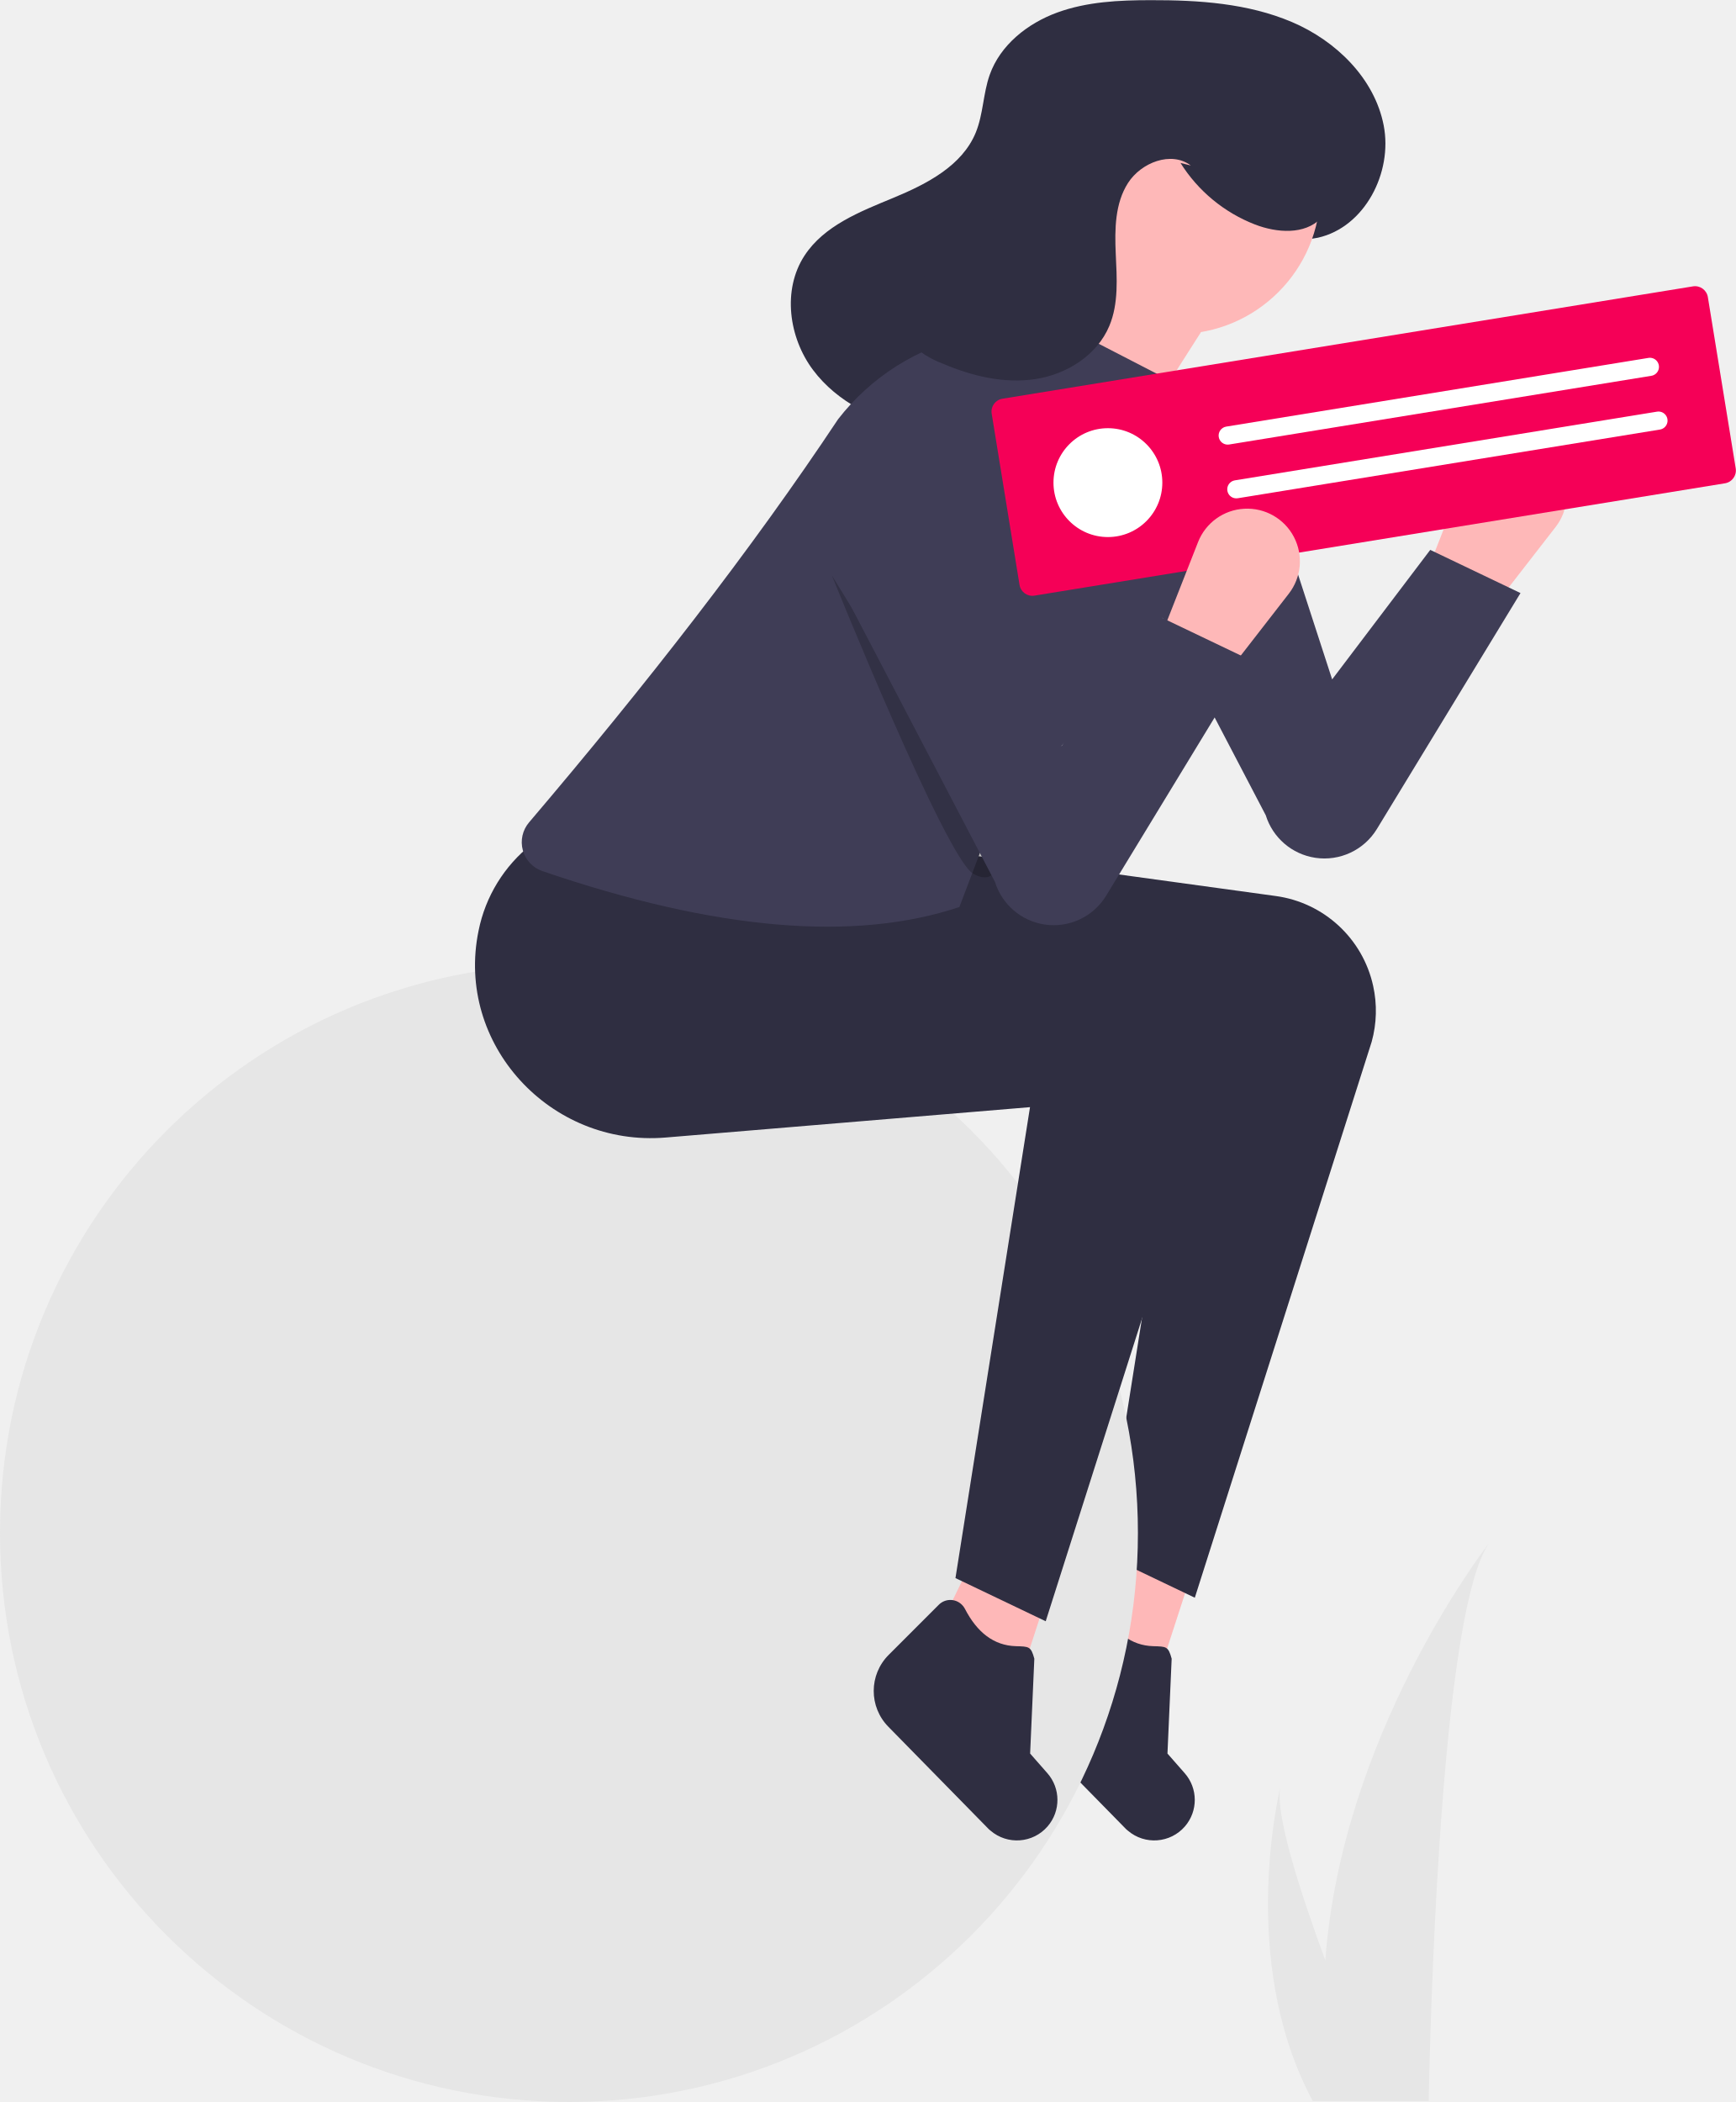
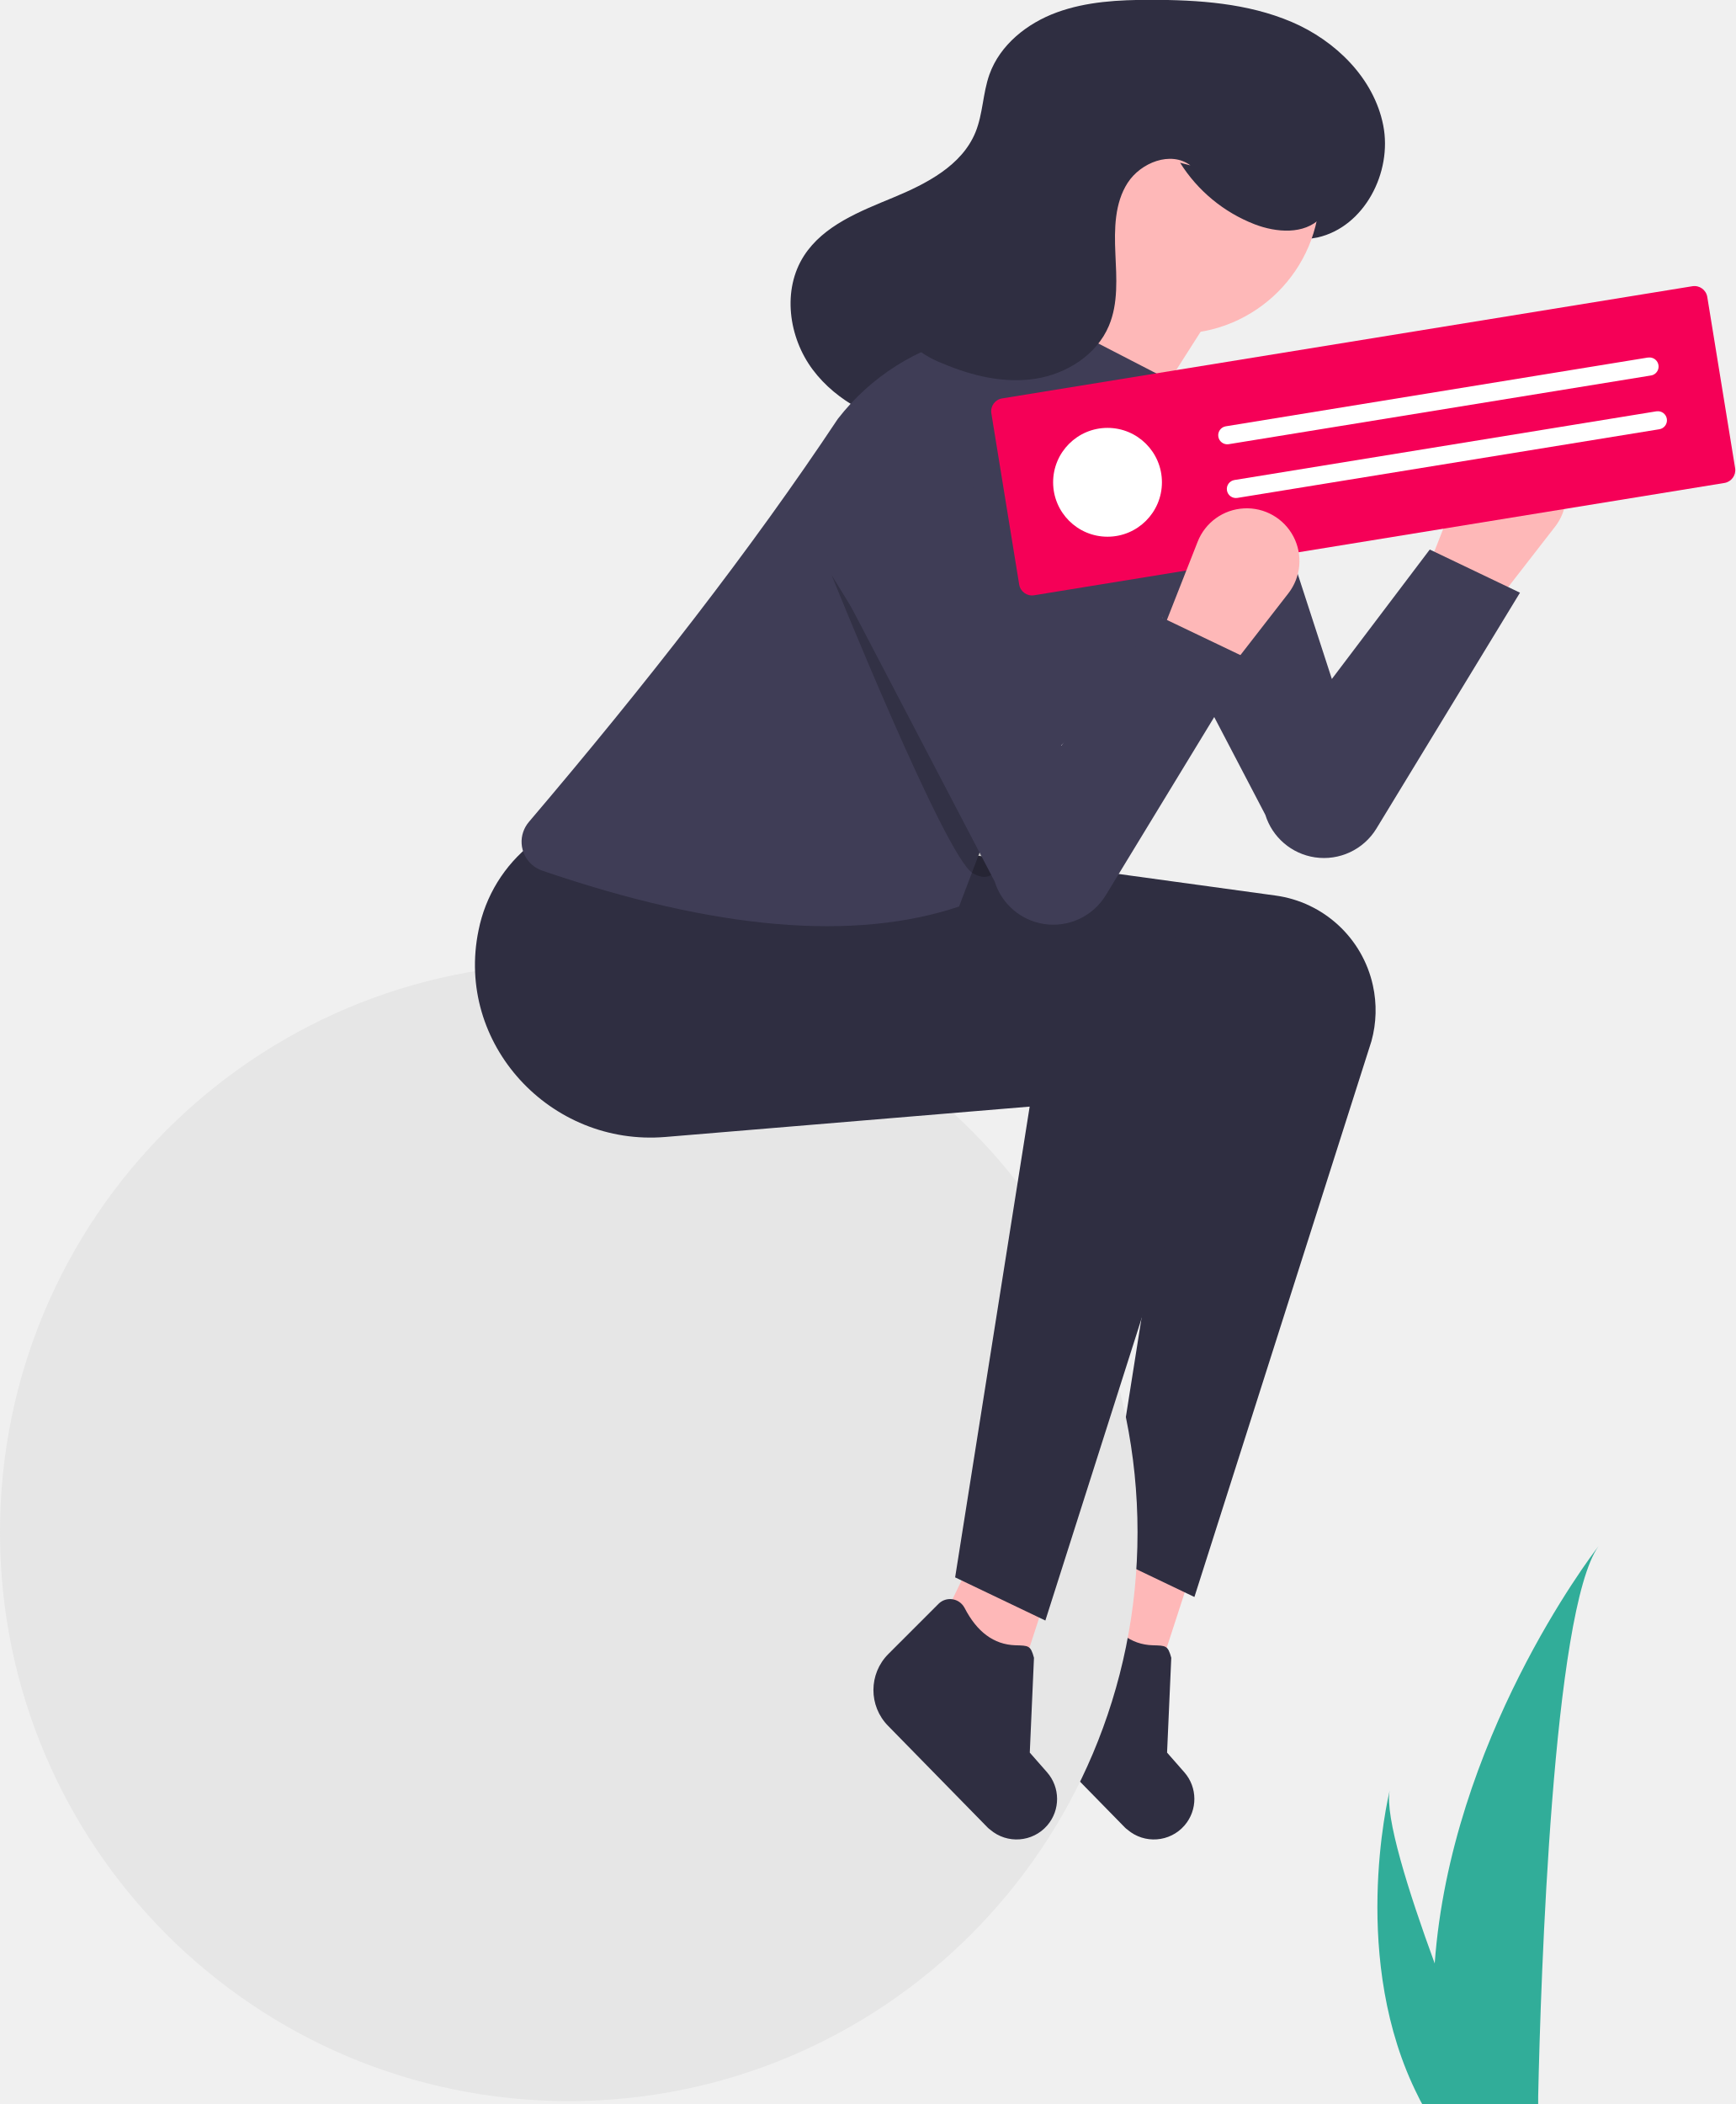
- <svg xmlns="http://www.w3.org/2000/svg" id="ae61722e-c8df-4f74-981e-cb59bb83fec6" viewBox="0 0 442.39 535.62">
+ <svg xmlns="http://www.w3.org/2000/svg" id="ae61722e-c8df-4f74-981e-cb59bb83fec6" viewBox="0 0 442.39 536.32">
  <defs>
    <style>
      .cls-1 {
        fill: #feb8b8;
      }

      .cls-2 {
        fill: #2f2e41;
      }

      .cls-3 {
        fill: #e6e6e6;
      }

      .cls-4 {
        fill: #3f3d56;
      }

      .cls-5 {
        opacity: 0.2;
        isolation: isolate;
      }

      .cls-6 {
        fill: #f50057;
      }

      .cls-7 {
        fill: #fff;
      }
+ 
+       .cls-8 {
+         fill: #31ad99;
+       }
    </style>
  </defs>
-   <path class="cls-1" d="M383.36,223.5l-16-10,9.83-25a13.42,13.42,0,0,1,11.8-8.49h0a13.43,13.43,0,0,1,11.31,21.67Z" transform="translate(-3.86 -67.38)" />
-   <polygon class="cls-1" points="295.33 426.56 273.3 417 285.26 392.4 303.05 402.81 295.33 426.56" />
-   <path class="cls-2" d="M290.64,533.26,265.3,507.42a13,13,0,0,1,.06-18.37l12.76-12.76a4.16,4.16,0,0,1,5.88,0,3.74,3.74,0,0,1,.75,1c3.14,6.1,7.42,9.39,13,9.56,3.32.1,3.85,0,4.71,3.19l-1.07,24.17,4.39,5a10.32,10.32,0,0,1,.07,13.55h0a10.33,10.33,0,0,1-14.56,1.09C291,533.65,290.84,533.46,290.64,533.26Z" transform="translate(-3.86 -67.38)" />
-   <path class="cls-2" d="M308.36,474.5l-23-11,19-120-92.88,7.74c-29.37,2.45-53.61-23.81-47.66-52.68a37.34,37.34,0,0,1,13.54-22.06l92,11L329,295.7a29.5,29.5,0,0,1,24.81,22.9h0a29.5,29.5,0,0,1-.37,14.22Z" transform="translate(-3.86 -67.38)" />
-   <circle class="cls-3" cx="145" cy="390.62" r="145" />
-   <path class="cls-4" d="M368.36,207.5l23,11-36.59,60.11a15.66,15.66,0,0,1-15.7,7.35h0a15.66,15.66,0,0,1-12.63-10.84l-40.87-78.18a20.89,20.89,0,0,1,8.84-28.2,21.56,21.56,0,0,1,2.79-1.21h0a20.91,20.91,0,0,1,26.62,12.85c0,.14.09.28.14.42l19.4,59.7Z" transform="translate(-3.86 -67.38)" />
-   <path class="cls-2" d="M267.77,178.18c7.51,1,15.22-1.44,21.49-5.7s11.22-10.22,15.41-16.53a107.27,107.27,0,0,0,15.08-35,20.56,20.56,0,0,0,20,7c11.92-2.68,19.07-16.59,16.75-28.59S344.35,77.78,333.12,73s-23.75-5.61-36-5.58c-8.06,0-16.27.39-23.84,3.16s-14.5,8.27-17.19,15.86c-1.69,4.77-1.63,10-3.55,14.71-3.48,8.49-12.5,13.12-21,16.64s-17.68,7.08-22.68,14.77c-5.64,8.69-4,20.81,2.2,29.09s16.2,13.09,26.36,15.1,20.63,1.51,31,1" transform="translate(-3.86 -67.38)" />
-   <polygon class="cls-1" points="260.33 426.56 238.3 417 250.26 392.4 268.05 402.81 260.33 426.56" />
-   <path class="cls-2" d="M255.64,533.26,230.3,507.42a13,13,0,0,1,.06-18.37l12.76-12.76a4.16,4.16,0,0,1,5.88,0,3.74,3.74,0,0,1,.75,1c3.14,6.1,7.42,9.39,13,9.56,3.32.1,3.85,0,4.71,3.19l-1.07,24.17,4.39,5a10.32,10.32,0,0,1,.07,13.55h0a10.33,10.33,0,0,1-14.56,1.09C256,533.65,255.84,533.46,255.64,533.26Z" transform="translate(-3.86 -67.38)" />
-   <path class="cls-2" d="M270.36,480.5l-23-11,19-120-92.88,7.74c-29.37,2.45-53.61-23.81-47.66-52.68a37.34,37.34,0,0,1,13.54-22.06l92,11L291,301.7a29.5,29.5,0,0,1,24.81,22.9h0a29.5,29.5,0,0,1-.37,14.22Z" transform="translate(-3.86 -67.38)" />
-   <circle class="cls-1" cx="300" cy="48.62" r="36.5" />
-   <path class="cls-1" d="M278.36,201.5l-15-41c10.65-11.3,13-25.17,9-41l43,24Z" transform="translate(-3.86 -67.38)" />
-   <path class="cls-4" d="M248.36,298.5c-26.7,8.91-62,6-106.3-9.16a7.78,7.78,0,0,1-3.37-12.4c29.86-35.1,56.65-69.47,78.76-102.74A58.17,58.17,0,0,1,251,153l20.38-4.47,31,16,8.12,4.59a16.22,16.22,0,0,1,6.14,22.1c-.14.25-.28.49-.43.73-12.45,30.41-28.68,58.17-56.83,77.58Z" transform="translate(-3.86 -67.38)" />
-   <path class="cls-2" d="M304.71,108.9a39.16,39.16,0,0,0,19,15.69c5.56,2.14,12.62,2.67,16.8-1.58,3-3.09,3.63-7.83,3.2-12.13-1.34-13.42-11.42-25.1-23.94-30.13s-26.95-3.93-39.44,1.16c-11.78,4.8-23,14.64-23.61,27.35-.32,6.51,2,13.68-1.46,19.19-2.63,4.14-7.72,5.82-12.27,7.66s-9.45,4.73-10.38,9.55c-.64,3.28.83,6.7,3.14,9.12a24.67,24.67,0,0,0,8.42,5.28c7.43,3.16,15.6,5.13,23.59,3.91s15.69-6.08,18.81-13.53c2.41-5.73,1.92-12.2,1.64-18.41S288,119.2,291.34,114s11-8.21,16-4.45" transform="translate(-3.86 -67.38)" />
-   <path class="cls-5" d="M215.86,214s29,72,36,76,7-6,7-6Z" transform="translate(-3.86 -67.38)" />
-   <path class="cls-6" d="M443.48,190.53l-176,28.63a3.31,3.31,0,0,1-3.79-2.73l-7.1-43.66a3.31,3.31,0,0,1,2.73-3.79l176-28.63a3.31,3.31,0,0,1,3.79,2.73l7.1,43.66A3.31,3.31,0,0,1,443.48,190.53Z" transform="translate(-3.86 -67.38)" />
-   <circle class="cls-7" cx="282.35" cy="122.98" r="13.87" />
-   <path class="cls-7" d="M316.34,176.09a2.31,2.31,0,0,0,.74,4.56h0l107.56-17.5a2.31,2.31,0,1,0-.73-4.56h0Z" transform="translate(-3.86 -67.38)" />
-   <path class="cls-7" d="M318.56,189.78a2.31,2.31,0,1,0,.75,4.56l107.56-17.5a2.31,2.31,0,1,0-.74-4.56Z" transform="translate(-3.86 -67.38)" />
-   <path class="cls-1" d="M315.36,240.5l-16-10,9.83-25a13.42,13.42,0,0,1,11.8-8.49h0a13.43,13.43,0,0,1,11.31,21.67Z" transform="translate(-3.86 -67.38)" />
-   <path class="cls-4" d="M299.36,224.5l23,11-36.59,60.11a15.66,15.66,0,0,1-15.7,7.35h0a15.66,15.66,0,0,1-12.63-10.84l-40.87-78.18a20.89,20.89,0,0,1,8.84-28.2,21.56,21.56,0,0,1,2.79-1.21h0a20.91,20.91,0,0,1,26.62,12.85c0,.14.09.28.14.42l19.4,59.7Z" transform="translate(-3.86 -67.38)" />
-   <path class="cls-3" d="M383.37,460.57C371.72,477,368.64,570.77,368,600.81c0,.68,0,1.32,0,1.93H338.42c-.36-.64-.69-1.27-1-1.93-17.48-34.5-7.78-75.87-7.27-78-1.33,6.58,4.68,25.64,11.47,44.1C345.75,510.18,381.15,463.44,383.37,460.57Z" transform="translate(-3.86 -67.38)" />
+   <path class="cls-1" d="M379.5,156.12l-16-10,9.83-25a13.42,13.42,0,0,1,11.8-8.49h0a13.43,13.43,0,0,1,11.31,21.67Z" transform="translate(0 -0.04)" />
+   <polygon class="cls-1" points="295.33 426.52 273.3 416.96 285.26 392.36 303.05 402.77 295.33 426.52" />
+   <path class="cls-2" d="M286.78,465.88,261.44,440a13,13,0,0,1,.06-18.37l12.76-12.76a4.16,4.16,0,0,1,5.88,0,3.86,3.86,0,0,1,.75,1c3.14,6.1,7.42,9.39,13,9.56,3.32.1,3.85,0,4.71,3.19l-1.07,24.17,4.39,5a10.32,10.32,0,0,1,.07,13.55h0a10.33,10.33,0,0,1-14.56,1.09A4.24,4.24,0,0,1,286.78,465.88Z" transform="translate(0 -0.04)" />
+   <path class="cls-2" d="M304.5,407.12l-23-11,19-120-92.88,7.74C178.25,286.31,154,260.05,160,231.18a37.34,37.34,0,0,1,13.54-22.06l92,11,59.64,8.2A29.5,29.5,0,0,1,350,251.22h0a29.5,29.5,0,0,1-.37,14.22Z" transform="translate(0 -0.04)" />
+   <circle class="cls-3" cx="145" cy="390.58" r="145" />
+   <path class="cls-4" d="M364.5,140.12l23,11-36.59,60.11a15.66,15.66,0,0,1-15.7,7.35h0a15.65,15.65,0,0,1-12.63-10.84l-40.87-78.18a20.88,20.88,0,0,1,8.83-28.19h0a21.56,21.56,0,0,1,2.79-1.21h0A20.91,20.91,0,0,1,320,113a1.39,1.39,0,0,0,.14.42l19.4,59.7Z" transform="translate(0 -0.04)" />
+   <path class="cls-2" d="M263.91,110.8c7.51,1,15.22-1.44,21.49-5.7s11.22-10.22,15.41-16.53a107.23,107.23,0,0,0,15.08-35,20.56,20.56,0,0,0,20,7C347.81,57.89,355,44,352.64,32S340.49,10.4,329.26,5.62,305.51,0,293.26,0C285.2,0,277,.43,269.42,3.2s-14.5,8.27-17.19,15.86c-1.69,4.77-1.63,10-3.55,14.71-3.48,8.49-12.5,13.12-21,16.64S210,57.49,205,65.18c-5.64,8.69-4,20.81,2.2,29.09s16.2,13.09,26.36,15.1,20.63,1.51,31,1" transform="translate(0 -0.04)" />
+   <polygon class="cls-1" points="260.33 426.52 238.3 416.96 250.26 392.36 268.05 402.77 260.33 426.52" />
+   <path class="cls-2" d="M251.78,465.88,226.44,440a13,13,0,0,1,.06-18.37l12.76-12.76a4.16,4.16,0,0,1,5.88,0,3.86,3.86,0,0,1,.75,1c3.14,6.1,7.42,9.39,13,9.56,3.32.1,3.85,0,4.71,3.19l-1.07,24.17,4.39,5a10.32,10.32,0,0,1,.07,13.55h0a10.33,10.33,0,0,1-14.56,1.09A4.24,4.24,0,0,1,251.78,465.88Z" transform="translate(0 -0.04)" />
+   <path class="cls-2" d="M266.5,413.12l-23-11,19-120-92.88,7.74C140.25,292.31,116,266.05,122,237.18a37.34,37.34,0,0,1,13.54-22.06l92,11,59.64,8.2A29.5,29.5,0,0,1,312,257.22h0a29.5,29.5,0,0,1-.37,14.22Z" transform="translate(0 -0.04)" />
+   <circle class="cls-1" cx="300" cy="48.58" r="36.5" />
+   <path class="cls-1" d="M274.5,134.12l-15-41c10.65-11.3,13-25.17,9-41l43,24Z" transform="translate(0 -0.04)" />
+   <path class="cls-4" d="M244.5,231.12c-26.7,8.91-62,6-106.3-9.16a7.78,7.78,0,0,1-4.8-9.9,7.89,7.89,0,0,1,1.43-2.5c29.86-35.1,56.65-69.47,78.76-102.74a58.2,58.2,0,0,1,33.55-21.2l20.38-4.47,31,16,8.12,4.59a16.22,16.22,0,0,1,6.14,22.1c-.14.25-.28.49-.43.73-12.45,30.41-28.68,58.17-56.83,77.58Z" transform="translate(0 -0.04)" />
+   <path class="cls-2" d="M300.85,41.52a39.14,39.14,0,0,0,19,15.69c5.56,2.14,12.62,2.67,16.8-1.58,3-3.09,3.63-7.83,3.2-12.13-1.34-13.42-11.42-25.1-23.94-30.13s-27-3.93-39.44,1.16c-11.78,4.8-23,14.64-23.61,27.35-.32,6.51,2,13.68-1.46,19.19-2.63,4.14-7.72,5.82-12.27,7.66s-9.45,4.73-10.38,9.55c-.64,3.28.83,6.7,3.14,9.12a24.67,24.67,0,0,0,8.42,5.28c7.43,3.16,15.6,5.13,23.59,3.91s15.69-6.08,18.81-13.53c2.41-5.73,1.92-12.2,1.64-18.41s-.21-12.83,3.13-18,11-8.21,16-4.45" transform="translate(0 -0.04)" />
+   <path class="cls-5" d="M212,146.62s29,72,36,76,7-6,7-6Z" transform="translate(0 -0.04)" />
+   <path class="cls-6" d="M439.62,123.15l-176,28.63a3.31,3.31,0,0,1-3.79-2.73l-7.1-43.66a3.31,3.31,0,0,1,2.73-3.79L431.46,73a3.31,3.31,0,0,1,3.79,2.73l7.1,43.66A3.31,3.31,0,0,1,439.62,123.15Z" transform="translate(0 -0.04)" />
+   <circle class="cls-7" cx="282.35" cy="122.94" r="13.87" />
+   <path class="cls-7" d="M312.48,108.71a2.31,2.31,0,0,0,.74,4.56h0l107.56-17.5a2.31,2.31,0,1,0-.6-4.58l-.13,0h0Z" transform="translate(0 -0.04)" />
+   <path class="cls-7" d="M314.7,122.4a2.31,2.31,0,1,0,.75,4.56h0L423,109.46a2.31,2.31,0,0,0-.68-4.57h-.06Z" transform="translate(0 -0.04)" />
+   <path class="cls-1" d="M311.5,173.12l-16-10,9.83-25a13.42,13.42,0,0,1,11.8-8.49h0a13.43,13.43,0,0,1,11.31,21.67Z" transform="translate(0 -0.04)" />
+   <path class="cls-4" d="M295.5,157.12l23,11-36.59,60.11a15.66,15.66,0,0,1-15.7,7.35h0a15.65,15.65,0,0,1-12.63-10.84l-40.87-78.18a20.88,20.88,0,0,1,8.83-28.19h0a21.56,21.56,0,0,1,2.79-1.21h0A20.91,20.91,0,0,1,251,130a1.39,1.39,0,0,0,.14.42l19.4,59.7Z" transform="translate(0 -0.04)" />
+   <path class="cls-8" d="M407.51,394.19c-11.65,16.43-14.73,110.2-15.37,140.24v1.93H362.56c-.36-.64-.69-1.27-1-1.93-17.48-34.5-7.78-75.87-7.27-78C353,463,359,482.07,365.76,500.53,369.89,443.8,405.29,397.06,407.51,394.19Z" transform="translate(0 -0.04)" />
</svg>
